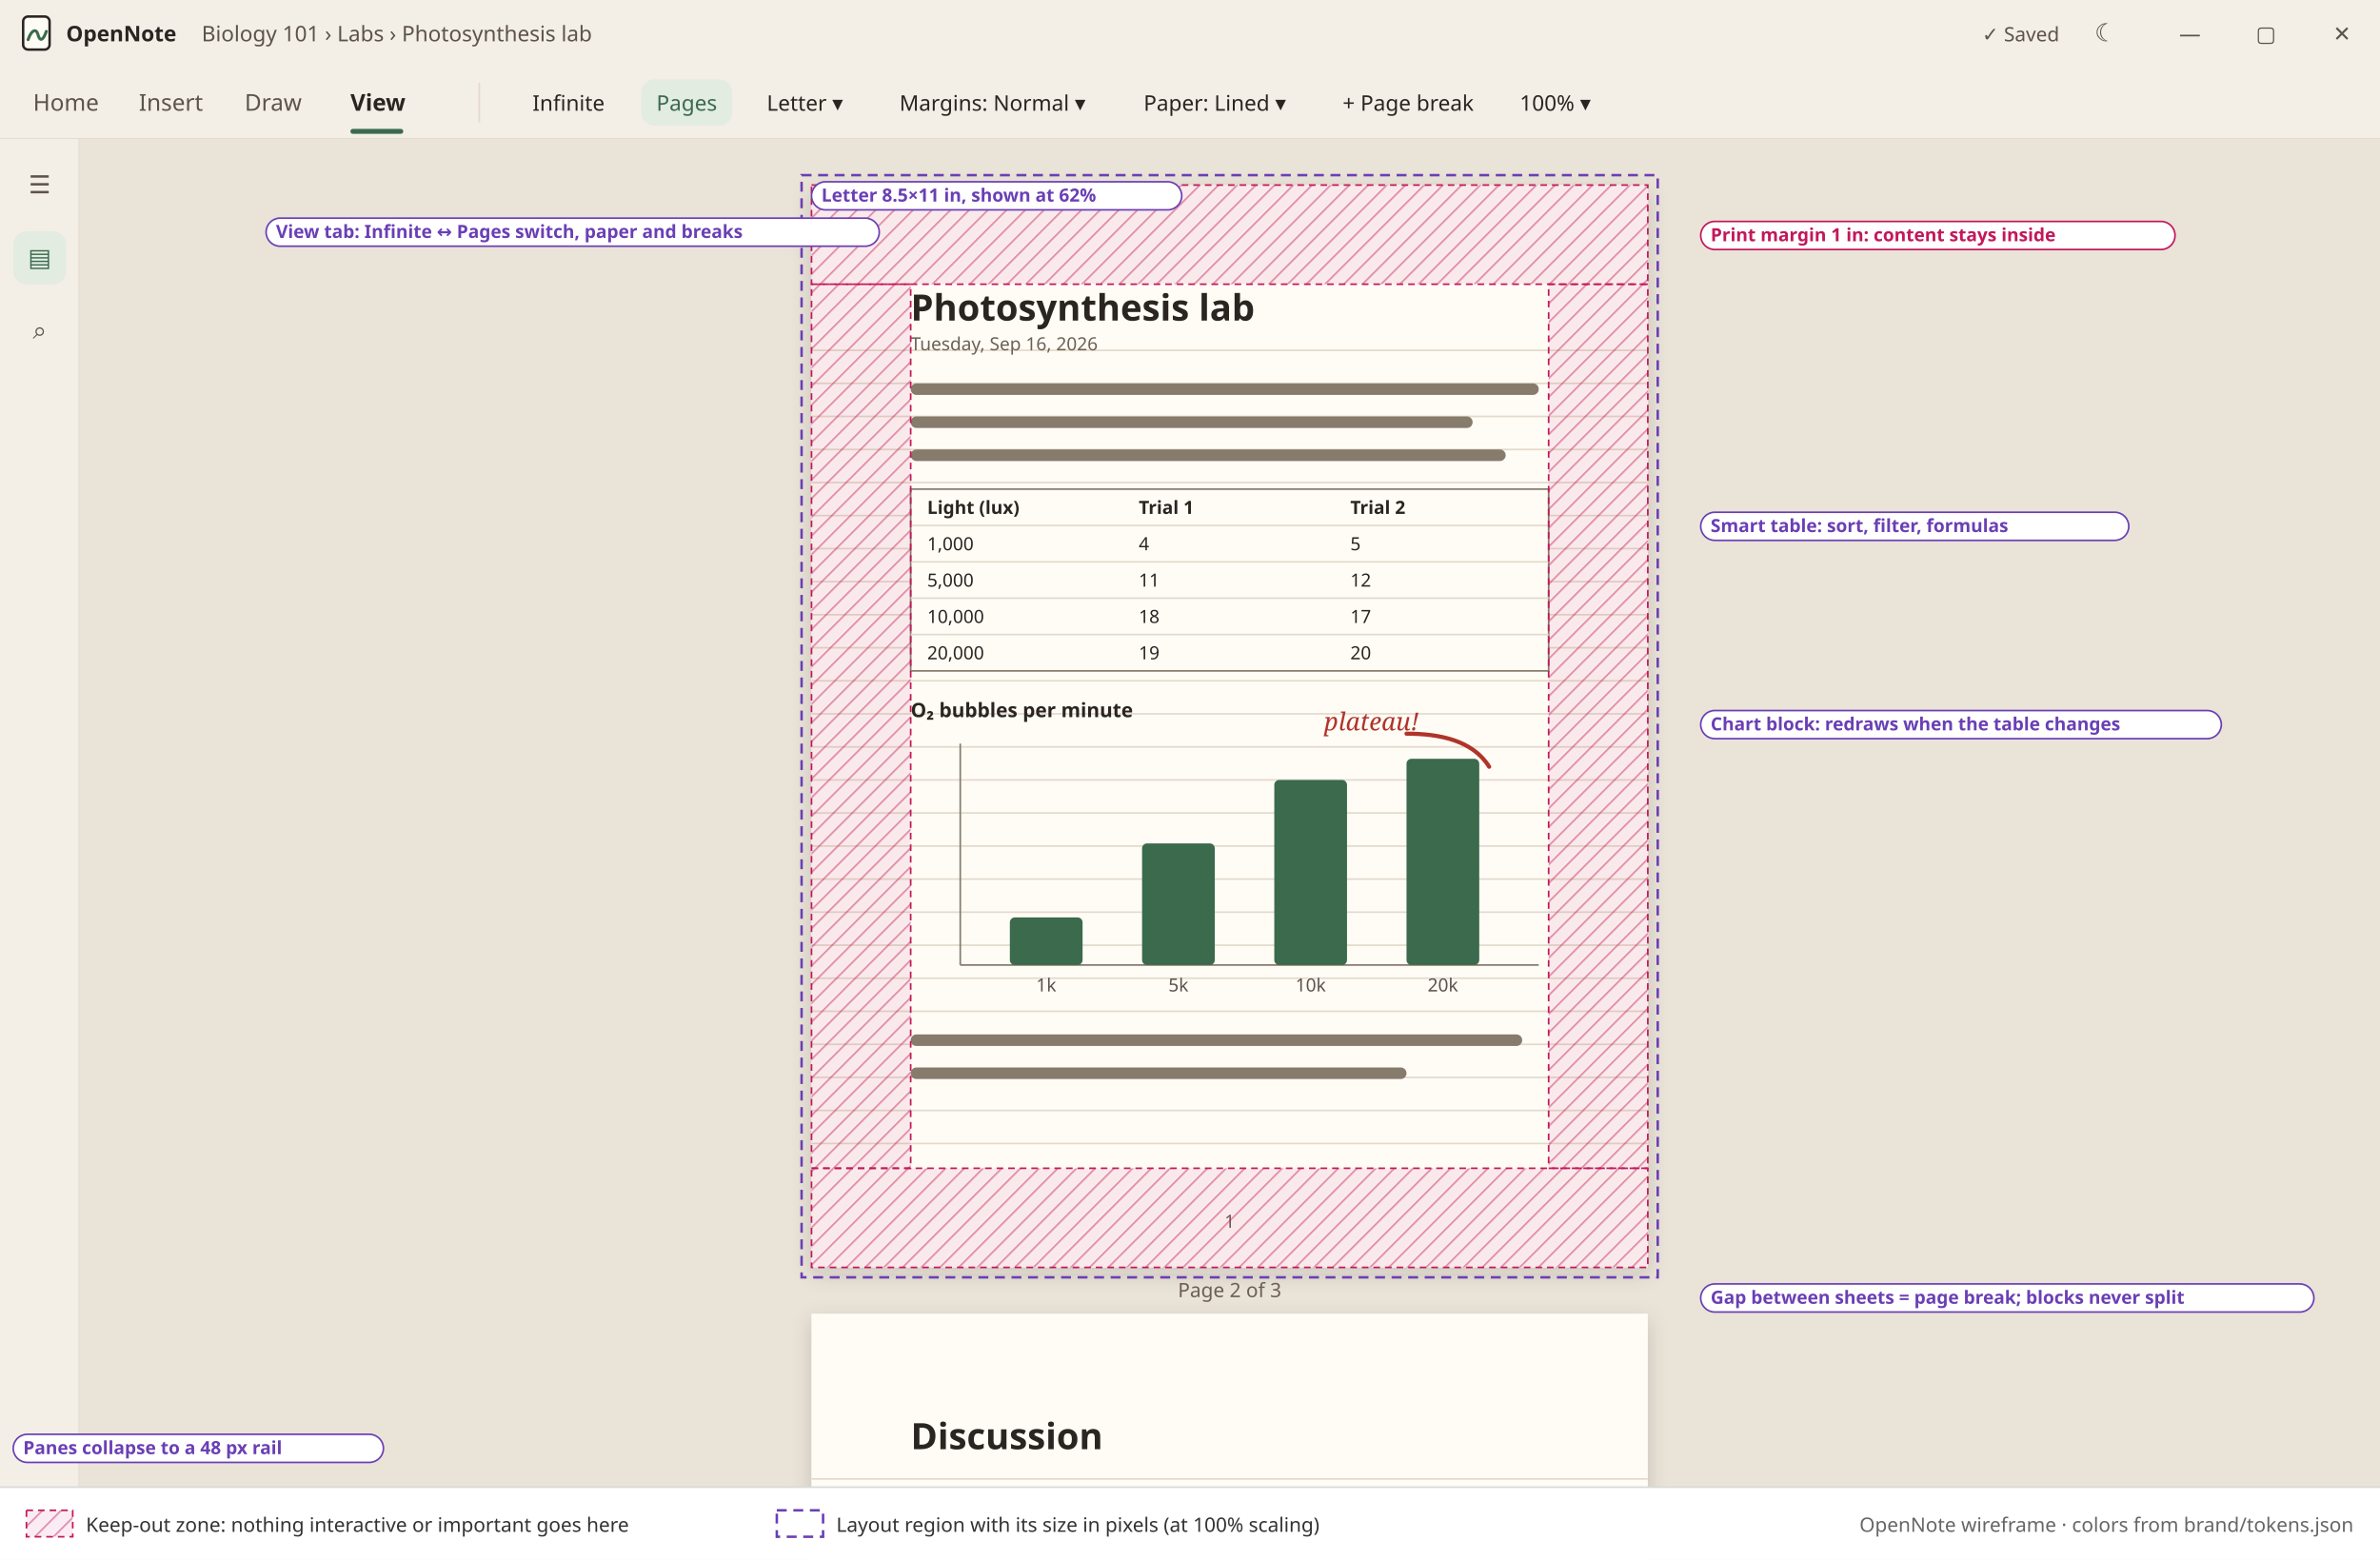
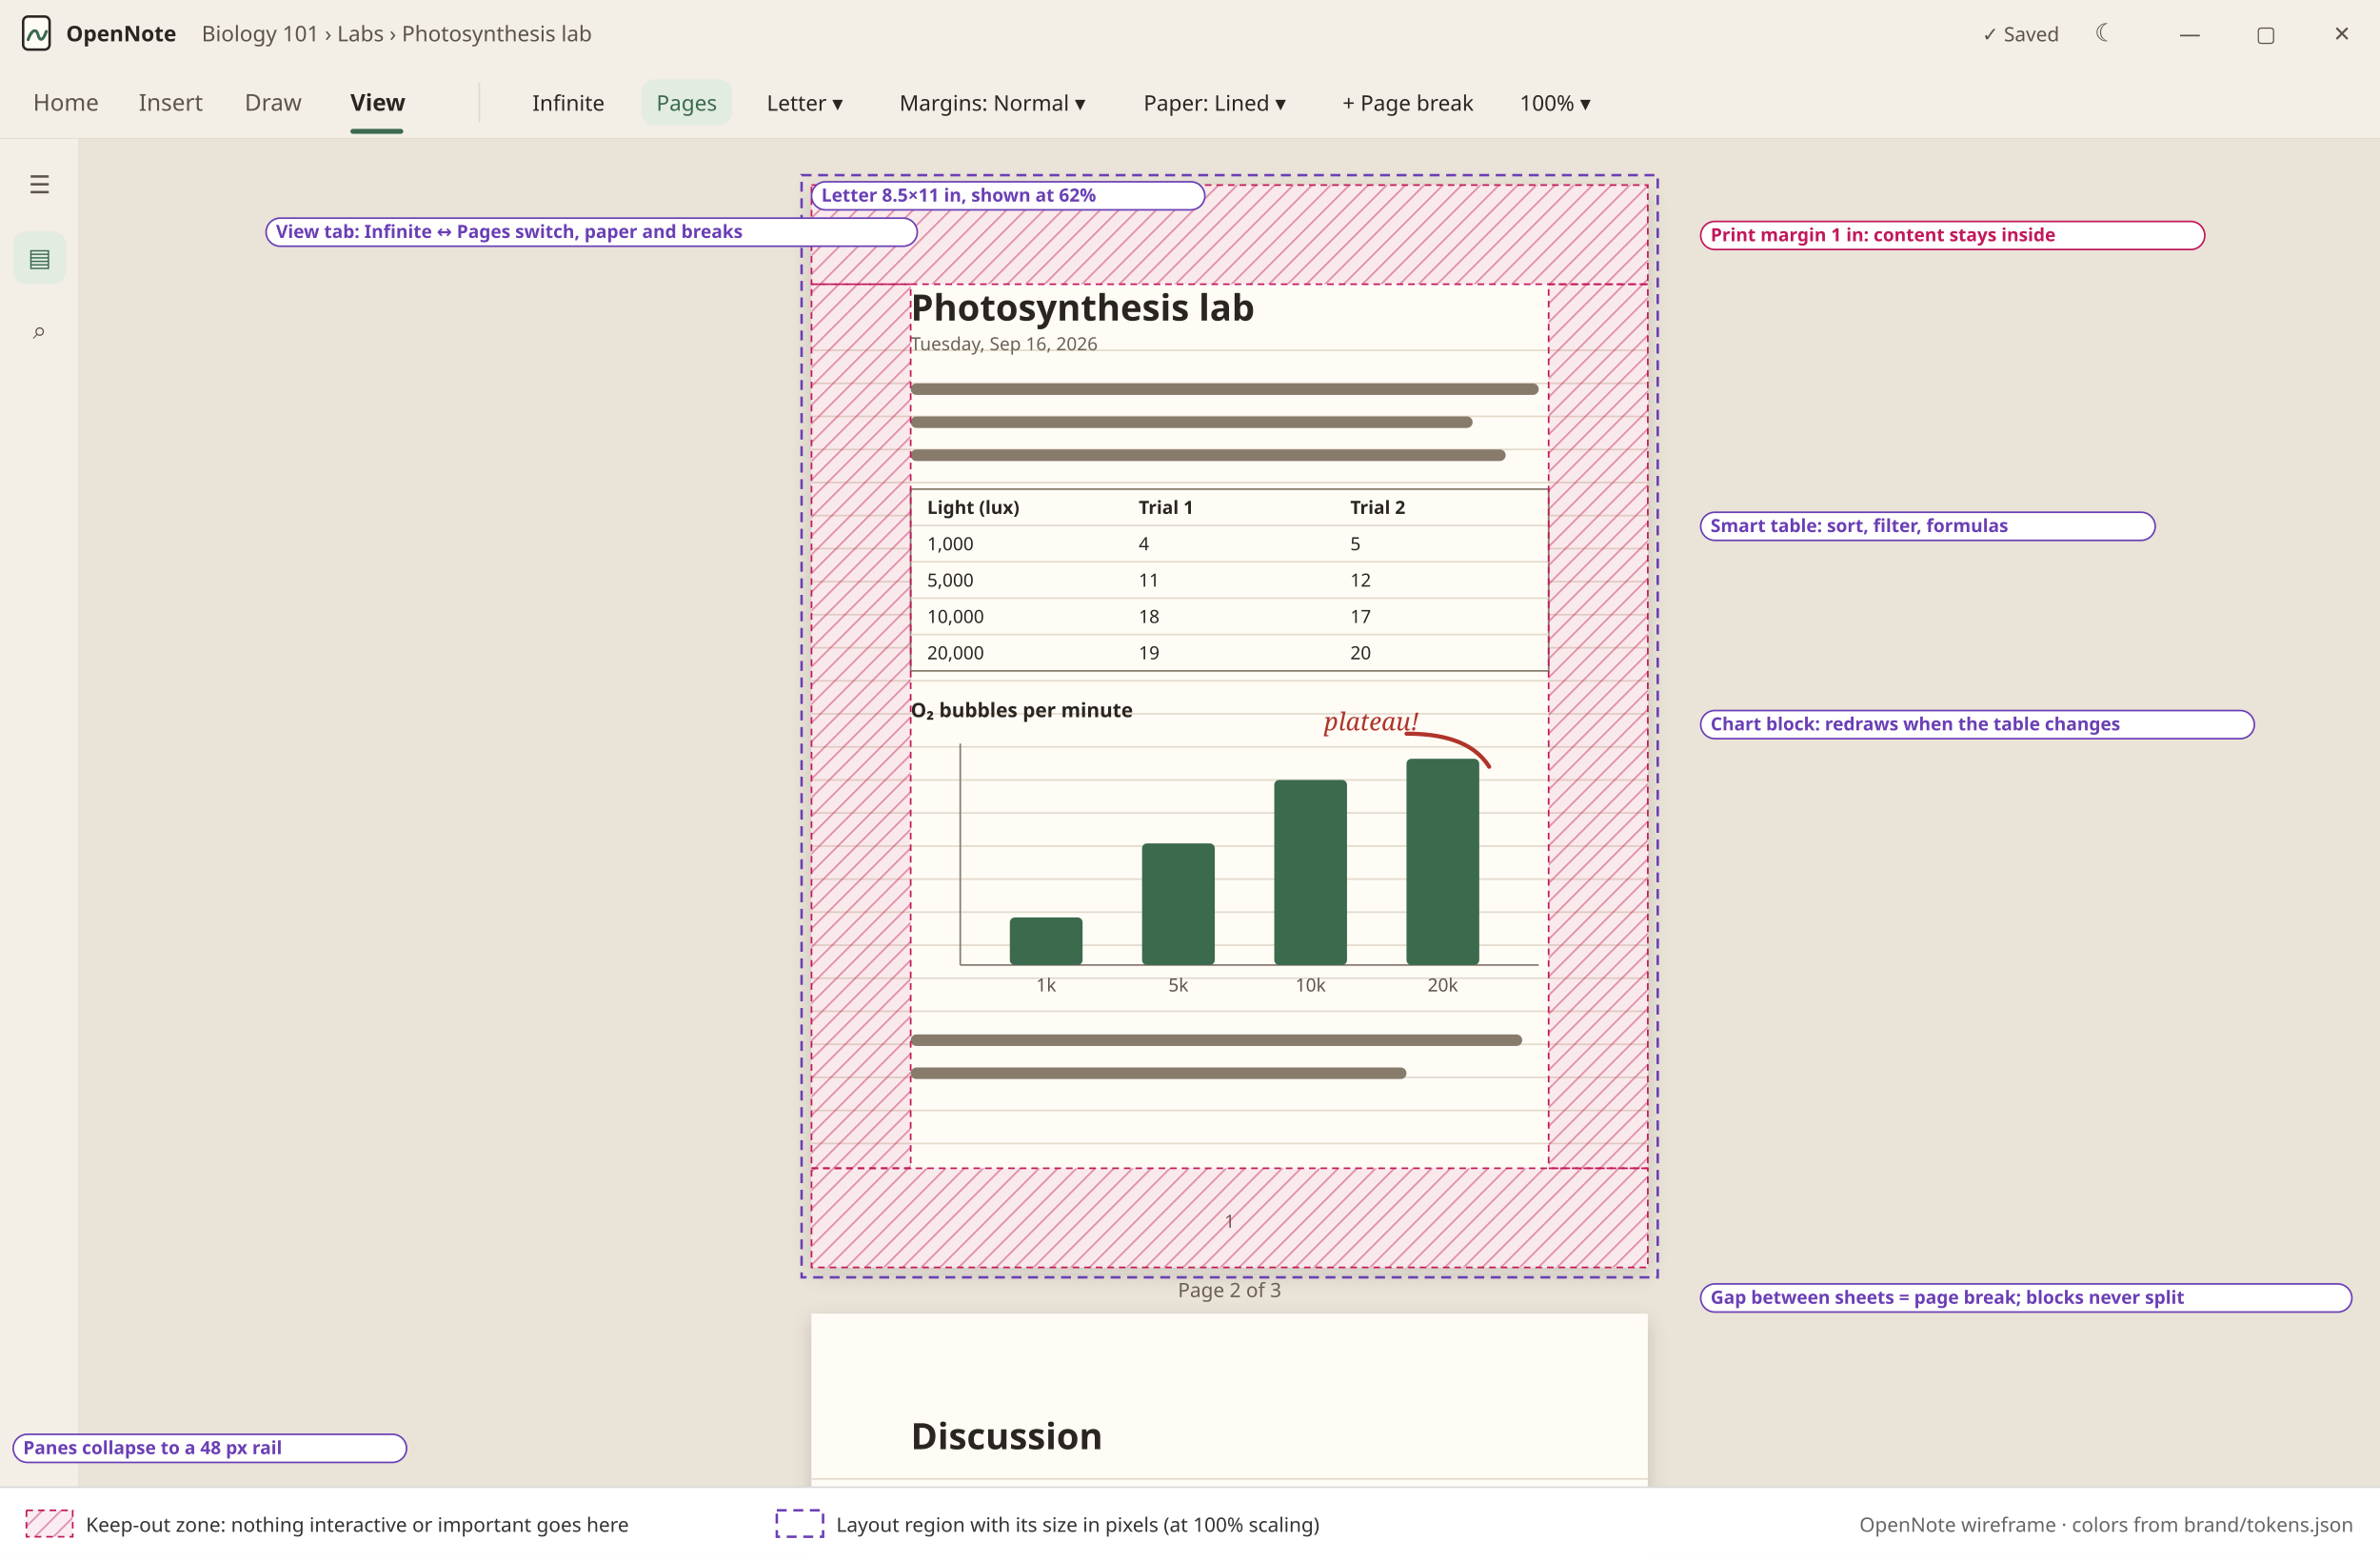
<svg xmlns="http://www.w3.org/2000/svg" viewBox="0 0 1440 944" width="1440" height="944" role="img">
  <defs>
    <pattern id="hatch" width="8" height="8" patternUnits="userSpaceOnUse" patternTransform="rotate(45)">
      <rect width="8" height="8" fill="#C2185B" fill-opacity="0.08" />
      <line x1="0" y1="0" x2="0" y2="8" stroke="#C2185B" stroke-opacity="0.45" stroke-width="2" />
    </pattern>
    <filter id="shadow" x="-10%" y="-10%" width="120%" height="130%">
      <feDropShadow dx="0" dy="4" stdDeviation="6" flood-color="#2B2521" flood-opacity="0.16" />
    </filter>
  </defs>
  <rect x="0" y="0" width="1440" height="900" rx="0" fill="#F3EEE6" />
  <rect x="0" y="0" width="1440" height="40" rx="0" fill="#F3EEE6" />
  <rect x="14" y="10" width="16" height="20" rx="3" fill="#FFFCF6" stroke="#2B2521" stroke-width="1.5" />
  <path d="M17 24c2-6 5-7 6-3s3 4 5-2" fill="none" stroke-linecap="round" stroke-linejoin="round" stroke="#3B6A4D" stroke-width="1.8" />
  <text x="40" y="25" font-size="13" font-weight="600" fill="#2B2521" text-anchor="start" font-family="'Atkinson Hyperlegible Next', 'Segoe UI', system-ui, sans-serif">OpenNote</text>
  <text x="122" y="25" font-size="13" font-weight="400" fill="#5C534A" text-anchor="start" font-family="'Atkinson Hyperlegible Next', 'Segoe UI', system-ui, sans-serif">Biology 101  ›  Labs  ›  Photosynthesis lab</text>
  <text x="1274" y="25" font-size="15" font-weight="400" fill="#5C534A" text-anchor="middle" font-family="'Atkinson Hyperlegible Next', 'Segoe UI', system-ui, sans-serif">☾</text>
  <text x="1246" y="25" font-size="12" font-weight="400" fill="#5C534A" text-anchor="end" font-family="'Atkinson Hyperlegible Next', 'Segoe UI', system-ui, sans-serif">✓ Saved</text>
  <text x="1325" y="25" font-size="13" font-weight="400" fill="#5C534A" text-anchor="middle" font-family="'Atkinson Hyperlegible Next', 'Segoe UI', system-ui, sans-serif">—</text>
  <text x="1371" y="25" font-size="13" font-weight="400" fill="#5C534A" text-anchor="middle" font-family="'Atkinson Hyperlegible Next', 'Segoe UI', system-ui, sans-serif">▢</text>
  <text x="1417" y="25" font-size="13" font-weight="400" fill="#5C534A" text-anchor="middle" font-family="'Atkinson Hyperlegible Next', 'Segoe UI', system-ui, sans-serif">✕</text>
  <rect x="0" y="40" width="1440" height="44" rx="0" fill="#F3EEE6" />
  <line x1="0" y1="84" x2="1440" y2="84" stroke="#E3DACC" />
  <text x="20" y="67" font-size="14" font-weight="400" fill="#5C534A" text-anchor="start" font-family="'Atkinson Hyperlegible Next', 'Segoe UI', system-ui, sans-serif">Home</text>
  <text x="84" y="67" font-size="14" font-weight="400" fill="#5C534A" text-anchor="start" font-family="'Atkinson Hyperlegible Next', 'Segoe UI', system-ui, sans-serif">Insert</text>
  <text x="148" y="67" font-size="14" font-weight="400" fill="#5C534A" text-anchor="start" font-family="'Atkinson Hyperlegible Next', 'Segoe UI', system-ui, sans-serif">Draw</text>
  <text x="212" y="67" font-size="14" font-weight="600" fill="#2B2521" text-anchor="start" font-family="'Atkinson Hyperlegible Next', 'Segoe UI', system-ui, sans-serif">View</text>
  <rect x="212" y="78" width="32" height="3" rx="1.5" fill="#3B6A4D" />
  <line x1="290" y1="50" x2="290" y2="74" stroke="#E3DACC" />
-   <rect x="306" y="48" width="76" height="28" rx="8" fill="none" />
-   <text x="344" y="67" font-size="13" font-weight="400" fill="#2B2521" text-anchor="middle" font-family="'Atkinson Hyperlegible Next', 'Segoe UI', system-ui, sans-serif">Infinite</text>
-   <rect x="388" y="48" width="55" height="28" rx="8" fill="#E2ECE1" />
-   <text x="415.5" y="67" font-size="13" font-weight="400" fill="#3B6A4D" text-anchor="middle" font-family="'Atkinson Hyperlegible Next', 'Segoe UI', system-ui, sans-serif">Pages</text>
-   <rect x="449" y="48" width="76" height="28" rx="8" fill="none" />
-   <text x="487" y="67" font-size="13" font-weight="400" fill="#2B2521" text-anchor="middle" font-family="'Atkinson Hyperlegible Next', 'Segoe UI', system-ui, sans-serif">Letter ▾</text>
-   <rect x="531" y="48" width="139" height="28" rx="8" fill="none" />
-   <text x="600.5" y="67" font-size="13" font-weight="400" fill="#2B2521" text-anchor="middle" font-family="'Atkinson Hyperlegible Next', 'Segoe UI', system-ui, sans-serif">Margins: Normal ▾</text>
-   <rect x="676" y="48" width="118" height="28" rx="8" fill="none" />
-   <text x="735" y="67" font-size="13" font-weight="400" fill="#2B2521" text-anchor="middle" font-family="'Atkinson Hyperlegible Next', 'Segoe UI', system-ui, sans-serif">Paper: Lined ▾</text>
-   <rect x="800" y="48" width="104" height="28" rx="8" fill="none" />
-   <text x="852" y="67" font-size="13" font-weight="400" fill="#2B2521" text-anchor="middle" font-family="'Atkinson Hyperlegible Next', 'Segoe UI', system-ui, sans-serif">+ Page break</text>
-   <rect x="910" y="48" width="62" height="28" rx="8" fill="none" />
-   <text x="941" y="67" font-size="13" font-weight="400" fill="#2B2521" text-anchor="middle" font-family="'Atkinson Hyperlegible Next', 'Segoe UI', system-ui, sans-serif">100% ▾</text>
+   <g data-fit="6" data-center="both">
+     <rect x="306" y="48" width="76" height="28" rx="8" fill="none" />
+     <text x="344" y="67" font-size="13" font-weight="400" fill="#2B2521" text-anchor="middle" font-family="'Atkinson Hyperlegible Next', 'Segoe UI', system-ui, sans-serif">Infinite</text>
+   </g>
+   <g data-fit="6" data-center="both">
+     <rect x="388" y="48" width="55" height="28" rx="8" fill="#E2ECE1" />
+     <text x="415.5" y="67" font-size="13" font-weight="400" fill="#3B6A4D" text-anchor="middle" font-family="'Atkinson Hyperlegible Next', 'Segoe UI', system-ui, sans-serif">Pages</text>
+   </g>
+   <g data-fit="6" data-center="both">
+     <rect x="449" y="48" width="76" height="28" rx="8" fill="none" />
+     <text x="487" y="67" font-size="13" font-weight="400" fill="#2B2521" text-anchor="middle" font-family="'Atkinson Hyperlegible Next', 'Segoe UI', system-ui, sans-serif">Letter ▾</text>
+   </g>
+   <g data-fit="6" data-center="both">
+     <rect x="531" y="48" width="139" height="28" rx="8" fill="none" />
+     <text x="600.5" y="67" font-size="13" font-weight="400" fill="#2B2521" text-anchor="middle" font-family="'Atkinson Hyperlegible Next', 'Segoe UI', system-ui, sans-serif">Margins: Normal ▾</text>
+   </g>
+   <g data-fit="6" data-center="both">
+     <rect x="676" y="48" width="118" height="28" rx="8" fill="none" />
+     <text x="735" y="67" font-size="13" font-weight="400" fill="#2B2521" text-anchor="middle" font-family="'Atkinson Hyperlegible Next', 'Segoe UI', system-ui, sans-serif">Paper: Lined ▾</text>
+   </g>
+   <g data-fit="6" data-center="both">
+     <rect x="800" y="48" width="104" height="28" rx="8" fill="none" />
+     <text x="852" y="67" font-size="13" font-weight="400" fill="#2B2521" text-anchor="middle" font-family="'Atkinson Hyperlegible Next', 'Segoe UI', system-ui, sans-serif">+ Page break</text>
+   </g>
+   <g data-fit="6" data-center="both">
+     <rect x="910" y="48" width="62" height="28" rx="8" fill="none" />
+     <text x="941" y="67" font-size="13" font-weight="400" fill="#2B2521" text-anchor="middle" font-family="'Atkinson Hyperlegible Next', 'Segoe UI', system-ui, sans-serif">100% ▾</text>
+   </g>
  <rect x="0" y="84" width="48" height="816" rx="0" fill="#F3EEE6" />
  <line x1="48" y1="84" x2="48" y2="900" stroke="#E3DACC" />
  <text x="24" y="117" font-size="15" font-weight="400" fill="#5C534A" text-anchor="middle" font-family="'Atkinson Hyperlegible Next', 'Segoe UI', system-ui, sans-serif">☰</text>
  <rect x="8" y="140" width="32" height="32" rx="8" fill="#E2ECE1" />
  <text x="24" y="161" font-size="15" font-weight="400" fill="#3B6A4D" text-anchor="middle" font-family="'Atkinson Hyperlegible Next', 'Segoe UI', system-ui, sans-serif">▤</text>
  <text x="24" y="205" font-size="15" font-weight="400" fill="#5C534A" text-anchor="middle" font-family="'Atkinson Hyperlegible Next', 'Segoe UI', system-ui, sans-serif">⌕</text>
  <rect x="48" y="84" width="1392" height="816" rx="0" fill="#EAE3D8" />
  <rect x="491" y="112" width="506" height="655" rx="0" fill="#FFFCF6" filter="url(#shadow)" />
  <line x1="491" y1="212" x2="997" y2="212" stroke="#E3DACC" />
  <line x1="491" y1="232" x2="997" y2="232" stroke="#E3DACC" />
  <line x1="491" y1="252" x2="997" y2="252" stroke="#E3DACC" />
  <line x1="491" y1="272" x2="997" y2="272" stroke="#E3DACC" />
  <line x1="491" y1="292" x2="997" y2="292" stroke="#E3DACC" />
  <line x1="491" y1="312" x2="997" y2="312" stroke="#E3DACC" />
  <line x1="491" y1="332" x2="997" y2="332" stroke="#E3DACC" />
  <line x1="491" y1="352" x2="997" y2="352" stroke="#E3DACC" />
  <line x1="491" y1="372" x2="997" y2="372" stroke="#E3DACC" />
  <line x1="491" y1="392" x2="997" y2="392" stroke="#E3DACC" />
  <line x1="491" y1="412" x2="997" y2="412" stroke="#E3DACC" />
  <line x1="491" y1="432" x2="997" y2="432" stroke="#E3DACC" />
  <line x1="491" y1="452" x2="997" y2="452" stroke="#E3DACC" />
  <line x1="491" y1="472" x2="997" y2="472" stroke="#E3DACC" />
  <line x1="491" y1="492" x2="997" y2="492" stroke="#E3DACC" />
  <line x1="491" y1="512" x2="997" y2="512" stroke="#E3DACC" />
  <line x1="491" y1="532" x2="997" y2="532" stroke="#E3DACC" />
  <line x1="491" y1="552" x2="997" y2="552" stroke="#E3DACC" />
  <line x1="491" y1="572" x2="997" y2="572" stroke="#E3DACC" />
  <line x1="491" y1="592" x2="997" y2="592" stroke="#E3DACC" />
  <line x1="491" y1="612" x2="997" y2="612" stroke="#E3DACC" />
  <line x1="491" y1="632" x2="997" y2="632" stroke="#E3DACC" />
  <line x1="491" y1="652" x2="997" y2="652" stroke="#E3DACC" />
  <line x1="491" y1="672" x2="997" y2="672" stroke="#E3DACC" />
  <line x1="491" y1="692" x2="997" y2="692" stroke="#E3DACC" />
  <text x="744" y="743" font-size="11" font-weight="400" fill="#6B6054" text-anchor="middle" font-family="'Atkinson Hyperlegible Next', 'Segoe UI', system-ui, sans-serif">1</text>
  <text x="551" y="194" font-size="22" font-weight="600" fill="#2B2521" text-anchor="start" font-family="'Atkinson Hyperlegible Next', 'Segoe UI', system-ui, sans-serif">Photosynthesis lab</text>
  <text x="551" y="212" font-size="11" font-weight="400" fill="#6B6054" text-anchor="start" font-family="'Atkinson Hyperlegible Next', 'Segoe UI', system-ui, sans-serif">Tuesday, Sep 16, 2026</text>
  <rect x="551" y="232" width="380" height="7" rx="3.5" fill="#877B6C" />
  <rect x="551" y="252" width="340" height="7" rx="3.5" fill="#877B6C" />
  <rect x="551" y="272" width="360" height="7" rx="3.5" fill="#877B6C" />
  <rect x="551" y="296" width="386" height="110" rx="0" fill="#FFFCF6" stroke="#877B6C" stroke-width="1" />
  <text x="561" y="311" font-size="11" font-weight="600" fill="#2B2521" text-anchor="start" font-family="'Atkinson Hyperlegible Next', 'Segoe UI', system-ui, sans-serif">Light (lux)</text>
  <text x="689" y="311" font-size="11" font-weight="600" fill="#2B2521" text-anchor="start" font-family="'Atkinson Hyperlegible Next', 'Segoe UI', system-ui, sans-serif">Trial 1</text>
  <text x="817" y="311" font-size="11" font-weight="600" fill="#2B2521" text-anchor="start" font-family="'Atkinson Hyperlegible Next', 'Segoe UI', system-ui, sans-serif">Trial 2</text>
  <line x1="551" y1="318" x2="937" y2="318" stroke="#E3DACC" />
  <text x="561" y="333" font-size="11" font-weight="400" fill="#2B2521" text-anchor="start" font-family="'Atkinson Hyperlegible Next', 'Segoe UI', system-ui, sans-serif">1,000</text>
  <text x="689" y="333" font-size="11" font-weight="400" fill="#2B2521" text-anchor="start" font-family="'Atkinson Hyperlegible Next', 'Segoe UI', system-ui, sans-serif">4</text>
  <text x="817" y="333" font-size="11" font-weight="400" fill="#2B2521" text-anchor="start" font-family="'Atkinson Hyperlegible Next', 'Segoe UI', system-ui, sans-serif">5</text>
  <line x1="551" y1="340" x2="937" y2="340" stroke="#E3DACC" />
  <text x="561" y="355" font-size="11" font-weight="400" fill="#2B2521" text-anchor="start" font-family="'Atkinson Hyperlegible Next', 'Segoe UI', system-ui, sans-serif">5,000</text>
  <text x="689" y="355" font-size="11" font-weight="400" fill="#2B2521" text-anchor="start" font-family="'Atkinson Hyperlegible Next', 'Segoe UI', system-ui, sans-serif">11</text>
  <text x="817" y="355" font-size="11" font-weight="400" fill="#2B2521" text-anchor="start" font-family="'Atkinson Hyperlegible Next', 'Segoe UI', system-ui, sans-serif">12</text>
  <line x1="551" y1="362" x2="937" y2="362" stroke="#E3DACC" />
  <text x="561" y="377" font-size="11" font-weight="400" fill="#2B2521" text-anchor="start" font-family="'Atkinson Hyperlegible Next', 'Segoe UI', system-ui, sans-serif">10,000</text>
  <text x="689" y="377" font-size="11" font-weight="400" fill="#2B2521" text-anchor="start" font-family="'Atkinson Hyperlegible Next', 'Segoe UI', system-ui, sans-serif">18</text>
  <text x="817" y="377" font-size="11" font-weight="400" fill="#2B2521" text-anchor="start" font-family="'Atkinson Hyperlegible Next', 'Segoe UI', system-ui, sans-serif">17</text>
  <line x1="551" y1="384" x2="937" y2="384" stroke="#E3DACC" />
  <text x="561" y="399" font-size="11" font-weight="400" fill="#2B2521" text-anchor="start" font-family="'Atkinson Hyperlegible Next', 'Segoe UI', system-ui, sans-serif">20,000</text>
  <text x="689" y="399" font-size="11" font-weight="400" fill="#2B2521" text-anchor="start" font-family="'Atkinson Hyperlegible Next', 'Segoe UI', system-ui, sans-serif">19</text>
  <text x="817" y="399" font-size="11" font-weight="400" fill="#2B2521" text-anchor="start" font-family="'Atkinson Hyperlegible Next', 'Segoe UI', system-ui, sans-serif">20</text>
  <text x="551" y="434" font-size="12" font-weight="600" fill="#2B2521" text-anchor="start" font-family="'Atkinson Hyperlegible Next', 'Segoe UI', system-ui, sans-serif">O₂ bubbles per minute</text>
  <line x1="581" y1="450" x2="581" y2="584" stroke="#877B6C" />
  <line x1="581" y1="584" x2="931" y2="584" stroke="#877B6C" />
  <rect x="611" y="555.2" width="44" height="28.8" rx="3" fill="#3B6A4D" />
  <text x="633" y="600" font-size="11" font-weight="400" fill="#5C534A" text-anchor="middle" font-family="'Atkinson Hyperlegible Next', 'Segoe UI', system-ui, sans-serif">1k</text>
  <rect x="691" y="510.4" width="44" height="73.6" rx="3" fill="#3B6A4D" />
  <text x="713" y="600" font-size="11" font-weight="400" fill="#5C534A" text-anchor="middle" font-family="'Atkinson Hyperlegible Next', 'Segoe UI', system-ui, sans-serif">5k</text>
  <rect x="771" y="472" width="44" height="112" rx="3" fill="#3B6A4D" />
  <text x="793" y="600" font-size="11" font-weight="400" fill="#5C534A" text-anchor="middle" font-family="'Atkinson Hyperlegible Next', 'Segoe UI', system-ui, sans-serif">10k</text>
  <rect x="851" y="459.2" width="44" height="124.8" rx="3" fill="#3B6A4D" />
  <text x="873" y="600" font-size="11" font-weight="400" fill="#5C534A" text-anchor="middle" font-family="'Atkinson Hyperlegible Next', 'Segoe UI', system-ui, sans-serif">20k</text>
  <path d="M851 444c20 0 40 4 50 20" fill="none" stroke-linecap="round" stroke-linejoin="round" stroke="#B0342A" stroke-width="2.5" />
  <text x="801" y="442" font-size="15" font-weight="400" fill="#B0342A" text-anchor="start" font-family="Literata, Cambria, Georgia, serif" font-style="italic">plateau!</text>
  <rect x="551" y="626" width="370" height="7" rx="3.5" fill="#877B6C" />
  <rect x="551" y="646" width="300" height="7" rx="3.5" fill="#877B6C" />
  <rect x="491" y="795" width="506" height="655" rx="0" fill="#FFFCF6" filter="url(#shadow)" />
  <line x1="491" y1="895" x2="997" y2="895" stroke="#E3DACC" />
  <line x1="491" y1="915" x2="997" y2="915" stroke="#E3DACC" />
  <line x1="491" y1="935" x2="997" y2="935" stroke="#E3DACC" />
  <line x1="491" y1="955" x2="997" y2="955" stroke="#E3DACC" />
  <line x1="491" y1="975" x2="997" y2="975" stroke="#E3DACC" />
  <line x1="491" y1="995" x2="997" y2="995" stroke="#E3DACC" />
  <line x1="491" y1="1015" x2="997" y2="1015" stroke="#E3DACC" />
  <line x1="491" y1="1035" x2="997" y2="1035" stroke="#E3DACC" />
  <line x1="491" y1="1055" x2="997" y2="1055" stroke="#E3DACC" />
  <line x1="491" y1="1075" x2="997" y2="1075" stroke="#E3DACC" />
  <line x1="491" y1="1095" x2="997" y2="1095" stroke="#E3DACC" />
  <line x1="491" y1="1115" x2="997" y2="1115" stroke="#E3DACC" />
  <line x1="491" y1="1135" x2="997" y2="1135" stroke="#E3DACC" />
  <line x1="491" y1="1155" x2="997" y2="1155" stroke="#E3DACC" />
  <line x1="491" y1="1175" x2="997" y2="1175" stroke="#E3DACC" />
  <line x1="491" y1="1195" x2="997" y2="1195" stroke="#E3DACC" />
  <line x1="491" y1="1215" x2="997" y2="1215" stroke="#E3DACC" />
  <line x1="491" y1="1235" x2="997" y2="1235" stroke="#E3DACC" />
  <line x1="491" y1="1255" x2="997" y2="1255" stroke="#E3DACC" />
  <line x1="491" y1="1275" x2="997" y2="1275" stroke="#E3DACC" />
  <line x1="491" y1="1295" x2="997" y2="1295" stroke="#E3DACC" />
  <line x1="491" y1="1315" x2="997" y2="1315" stroke="#E3DACC" />
  <line x1="491" y1="1335" x2="997" y2="1335" stroke="#E3DACC" />
  <line x1="491" y1="1355" x2="997" y2="1355" stroke="#E3DACC" />
  <line x1="491" y1="1375" x2="997" y2="1375" stroke="#E3DACC" />
-   <text x="744" y="1426" font-size="11" font-weight="400" fill="#6B6054" text-anchor="middle" font-family="'Atkinson Hyperlegible Next', 'Segoe UI', system-ui, sans-serif">2</text>
  <text x="551" y="877" font-size="22" font-weight="600" fill="#2B2521" text-anchor="start" font-family="'Atkinson Hyperlegible Next', 'Segoe UI', system-ui, sans-serif">Discussion</text>
  <text x="744" y="785" font-size="12" font-weight="400" fill="#6B6054" text-anchor="middle" font-family="'Atkinson Hyperlegible Next', 'Segoe UI', system-ui, sans-serif">Page 2 of 3</text>
-   <rect x="491" y="112" width="506" height="60" rx="0" fill="url(#hatch)" stroke="#C2185B" stroke-width="1" stroke-dasharray="4 3" />
-   <rect x="1029" y="134" width="287" height="17" rx="8.5" fill="#FFFFFF" stroke="#C2185B" stroke-width="1" />
-   <text x="1035" y="146" font-size="11" font-weight="600" fill="#C2185B" text-anchor="start" font-family="'Atkinson Hyperlegible Next', 'Segoe UI', system-ui, sans-serif">Print margin 1 in: content stays inside</text>
-   <rect x="491" y="707" width="506" height="60" rx="0" fill="url(#hatch)" stroke="#C2185B" stroke-width="1" stroke-dasharray="4 3" />
-   <rect x="491" y="172" width="60" height="535" rx="0" fill="url(#hatch)" stroke="#C2185B" stroke-width="1" stroke-dasharray="4 3" />
-   <rect x="937" y="172" width="60" height="535" rx="0" fill="url(#hatch)" stroke="#C2185B" stroke-width="1" stroke-dasharray="4 3" />
-   <rect x="485" y="106" width="518" height="667" rx="0" fill="none" stroke="#6A3FB5" stroke-width="1.5" stroke-dasharray="6 4" />
-   <rect x="491" y="110" width="224" height="17" rx="8.5" fill="#FFFFFF" stroke="#6A3FB5" stroke-width="1" />
-   <text x="497" y="122" font-size="11" font-weight="600" fill="#6A3FB5" text-anchor="start" font-family="'Atkinson Hyperlegible Next', 'Segoe UI', system-ui, sans-serif">Letter 8.5×11 in, shown at 62%</text>
-   <rect x="1029" y="310" width="259" height="17" rx="8.5" fill="#FFFFFF" stroke="#6A3FB5" stroke-width="1" />
-   <text x="1035" y="322" font-size="11" font-weight="600" fill="#6A3FB5" text-anchor="start" font-family="'Atkinson Hyperlegible Next', 'Segoe UI', system-ui, sans-serif">Smart table: sort, filter, formulas</text>
-   <rect x="1029" y="430" width="315" height="17" rx="8.5" fill="#FFFFFF" stroke="#6A3FB5" stroke-width="1" />
-   <text x="1035" y="442" font-size="11" font-weight="600" fill="#6A3FB5" text-anchor="start" font-family="'Atkinson Hyperlegible Next', 'Segoe UI', system-ui, sans-serif">Chart block: redraws when the table changes</text>
-   <rect x="1029" y="777" width="371" height="17" rx="8.5" fill="#FFFFFF" stroke="#6A3FB5" stroke-width="1" />
-   <text x="1035" y="789" font-size="11" font-weight="600" fill="#6A3FB5" text-anchor="start" font-family="'Atkinson Hyperlegible Next', 'Segoe UI', system-ui, sans-serif">Gap between sheets = page break; blocks never split</text>
-   <rect x="8" y="868" width="224" height="17" rx="8.5" fill="#FFFFFF" stroke="#6A3FB5" stroke-width="1" />
-   <text x="14" y="880" font-size="11" font-weight="600" fill="#6A3FB5" text-anchor="start" font-family="'Atkinson Hyperlegible Next', 'Segoe UI', system-ui, sans-serif">Panes collapse to a 48 px rail</text>
-   <rect x="161" y="132" width="371" height="17" rx="8.5" fill="#FFFFFF" stroke="#6A3FB5" stroke-width="1" />
-   <text x="167" y="144" font-size="11" font-weight="600" fill="#6A3FB5" text-anchor="start" font-family="'Atkinson Hyperlegible Next', 'Segoe UI', system-ui, sans-serif">View tab: Infinite ↔ Pages switch, paper and breaks</text>
+   <g pointer-events="none">
+     <rect x="491" y="112" width="506" height="60" rx="0" fill="url(#hatch)" stroke="#C2185B" stroke-width="1" stroke-dasharray="4 3" />
+   </g>
+   <g data-fit="4" pointer-events="none">
+     <rect x="1029" y="134" width="305" height="17" rx="8.5" fill="#FFFFFF" stroke="#C2185B" stroke-width="1" />
+     <text x="1035" y="146" font-size="11" font-weight="600" fill="#C2185B" text-anchor="start" font-family="'Atkinson Hyperlegible Next', 'Segoe UI', system-ui, sans-serif">Print margin 1 in: content stays inside</text>
+   </g>
+   <g pointer-events="none">
+     <rect x="491" y="707" width="506" height="60" rx="0" fill="url(#hatch)" stroke="#C2185B" stroke-width="1" stroke-dasharray="4 3" />
+   </g>
+   <g pointer-events="none">
+     <rect x="491" y="172" width="60" height="535" rx="0" fill="url(#hatch)" stroke="#C2185B" stroke-width="1" stroke-dasharray="4 3" />
+   </g>
+   <g pointer-events="none">
+     <rect x="937" y="172" width="60" height="535" rx="0" fill="url(#hatch)" stroke="#C2185B" stroke-width="1" stroke-dasharray="4 3" />
+   </g>
+   <g pointer-events="none">
+     <rect x="485" y="106" width="518" height="667" rx="0" fill="none" stroke="#6A3FB5" stroke-width="1.5" stroke-dasharray="6 4" />
+   </g>
+   <g data-fit="4" pointer-events="none">
+     <rect x="491" y="110" width="238" height="17" rx="8.5" fill="#FFFFFF" stroke="#6A3FB5" stroke-width="1" />
+     <text x="497" y="122" font-size="11" font-weight="600" fill="#6A3FB5" text-anchor="start" font-family="'Atkinson Hyperlegible Next', 'Segoe UI', system-ui, sans-serif">Letter 8.5×11 in, shown at 62%</text>
+   </g>
+   <g data-fit="4" pointer-events="none">
+     <rect x="1029" y="310" width="275" height="17" rx="8.5" fill="#FFFFFF" stroke="#6A3FB5" stroke-width="1" />
+     <text x="1035" y="322" font-size="11" font-weight="600" fill="#6A3FB5" text-anchor="start" font-family="'Atkinson Hyperlegible Next', 'Segoe UI', system-ui, sans-serif">Smart table: sort, filter, formulas</text>
+   </g>
+   <g data-fit="4" pointer-events="none">
+     <rect x="1029" y="430" width="335" height="17" rx="8.5" fill="#FFFFFF" stroke="#6A3FB5" stroke-width="1" />
+     <text x="1035" y="442" font-size="11" font-weight="600" fill="#6A3FB5" text-anchor="start" font-family="'Atkinson Hyperlegible Next', 'Segoe UI', system-ui, sans-serif">Chart block: redraws when the table changes</text>
+   </g>
+   <g data-fit="4" pointer-events="none">
+     <rect x="1029" y="777" width="394" height="17" rx="8.5" fill="#FFFFFF" stroke="#6A3FB5" stroke-width="1" />
+     <text x="1035" y="789" font-size="11" font-weight="600" fill="#6A3FB5" text-anchor="start" font-family="'Atkinson Hyperlegible Next', 'Segoe UI', system-ui, sans-serif">Gap between sheets = page break; blocks never split</text>
+   </g>
+   <g data-fit="4" pointer-events="none">
+     <rect x="8" y="868" width="238" height="17" rx="8.5" fill="#FFFFFF" stroke="#6A3FB5" stroke-width="1" />
+     <text x="14" y="880" font-size="11" font-weight="600" fill="#6A3FB5" text-anchor="start" font-family="'Atkinson Hyperlegible Next', 'Segoe UI', system-ui, sans-serif">Panes collapse to a 48 px rail</text>
+   </g>
+   <g data-fit="4" pointer-events="none">
+     <rect x="161" y="132" width="394" height="17" rx="8.5" fill="#FFFFFF" stroke="#6A3FB5" stroke-width="1" />
+     <text x="167" y="144" font-size="11" font-weight="600" fill="#6A3FB5" text-anchor="start" font-family="'Atkinson Hyperlegible Next', 'Segoe UI', system-ui, sans-serif">View tab: Infinite ↔ Pages switch, paper and breaks</text>
+   </g>
  <rect x="0" y="900" width="1440" height="44" rx="0" fill="#FFFFFF" />
  <line x1="0" y1="900" x2="1440" y2="900" stroke="#D9D9D9" />
  <rect x="16" y="914" width="28" height="16" rx="0" fill="url(#hatch)" stroke="#C2185B" stroke-width="1" stroke-dasharray="4 3" />
  <text x="52" y="927" font-size="12" font-weight="400" fill="#333" text-anchor="start" font-family="'Atkinson Hyperlegible Next', 'Segoe UI', system-ui, sans-serif">Keep-out zone: nothing interactive or important goes here</text>
  <rect x="470" y="914" width="28" height="16" rx="0" fill="none" stroke="#6A3FB5" stroke-width="1.5" stroke-dasharray="6 4" />
  <text x="506" y="927" font-size="12" font-weight="400" fill="#333" text-anchor="start" font-family="'Atkinson Hyperlegible Next', 'Segoe UI', system-ui, sans-serif">Layout region with its size in pixels (at 100% scaling)</text>
  <text x="1424" y="927" font-size="12" font-weight="400" fill="#666" text-anchor="end" font-family="'Atkinson Hyperlegible Next', 'Segoe UI', system-ui, sans-serif">OpenNote wireframe · colors from brand/tokens.json</text>
</svg>
